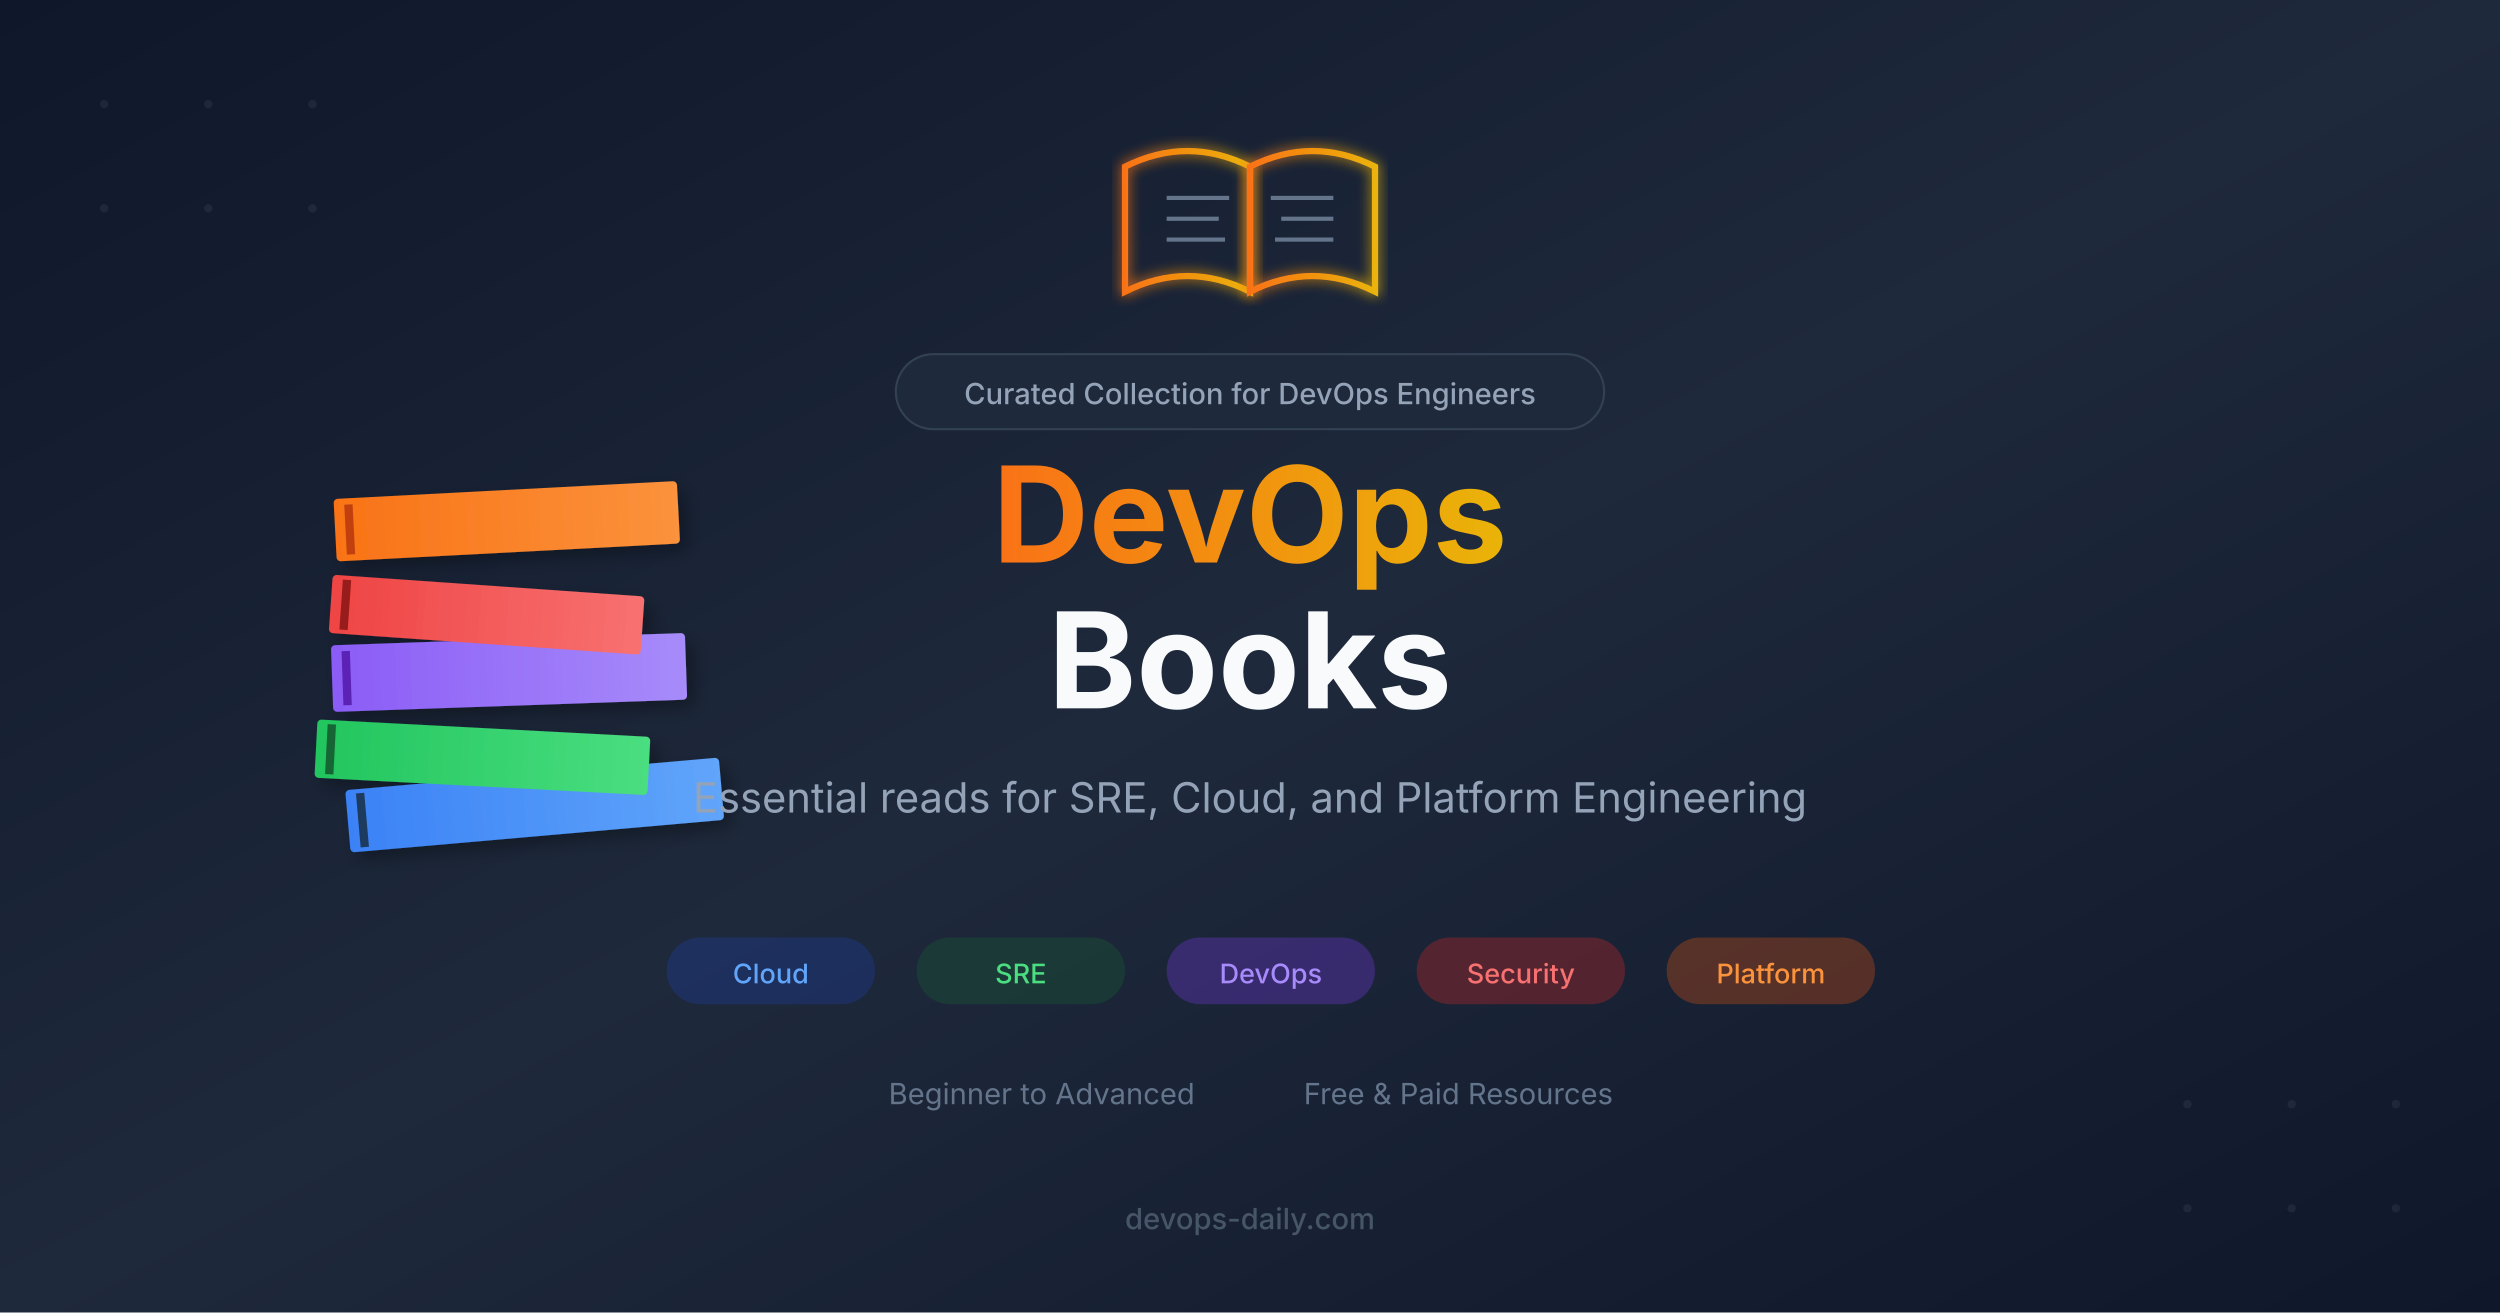
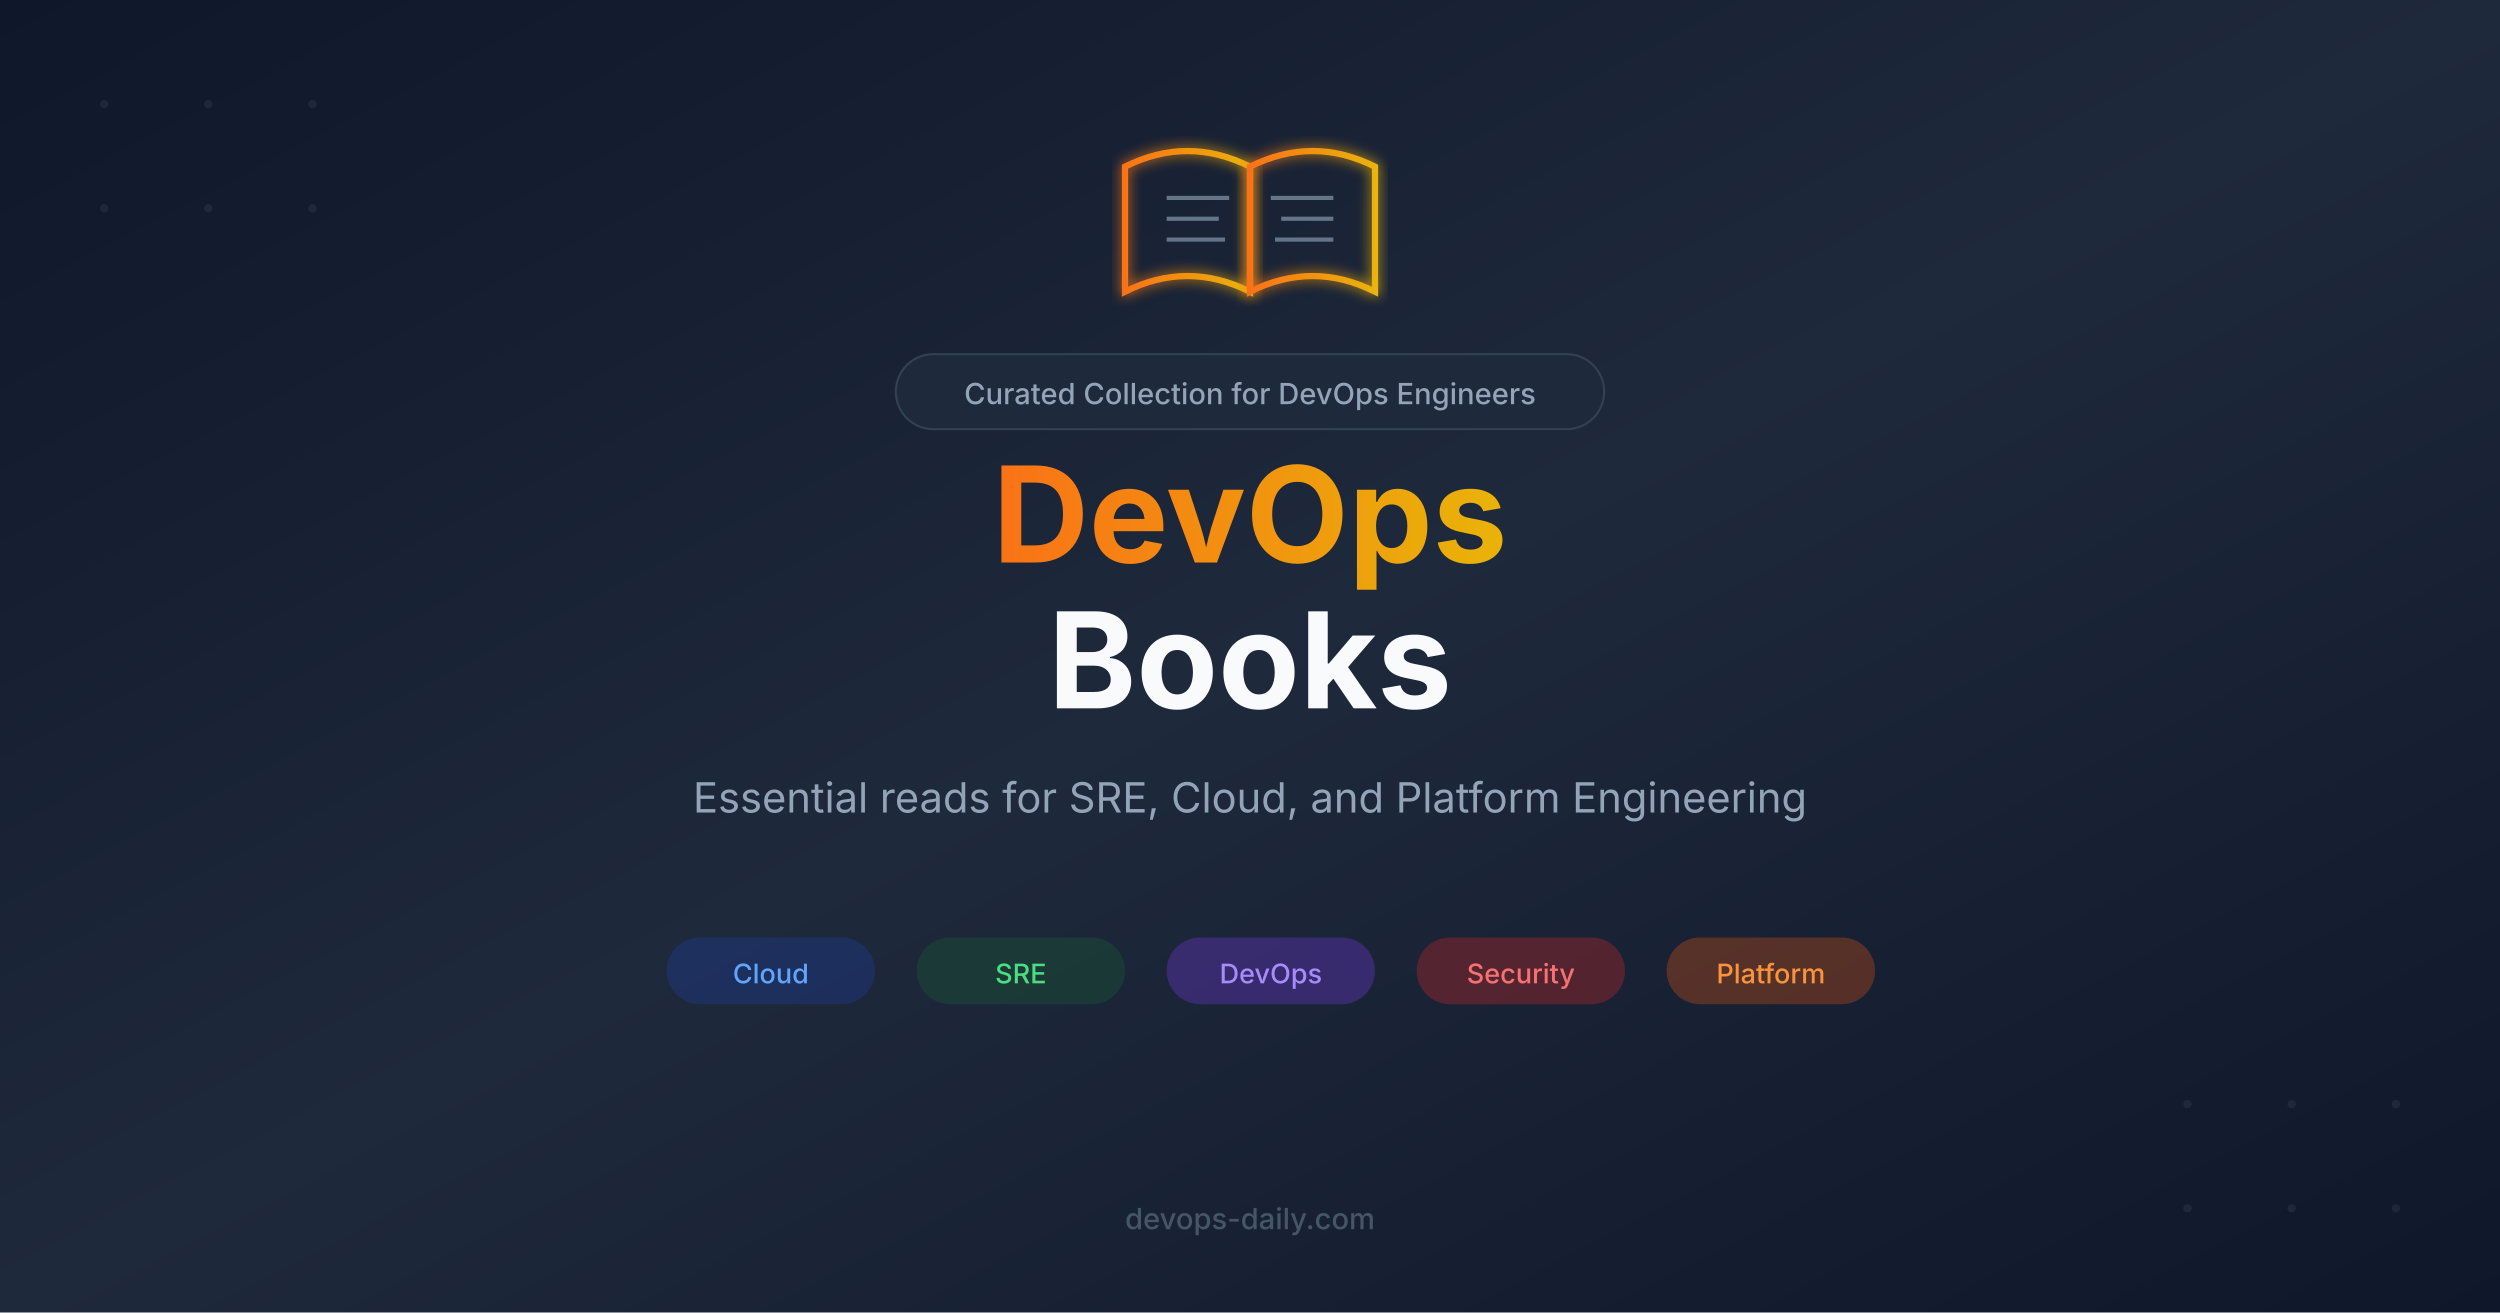
<svg xmlns="http://www.w3.org/2000/svg" width="1200" height="630">
  <defs>
    <linearGradient id="bgGradient" x1="0%" y1="0%" x2="100%" y2="100%">
      <stop offset="0%" style="stop-color:#0f172a;stop-opacity:1" />
      <stop offset="50%" style="stop-color:#1e293b;stop-opacity:1" />
      <stop offset="100%" style="stop-color:#0f172a;stop-opacity:1" />
    </linearGradient>
    <linearGradient id="titleGradient" x1="0%" y1="0%" x2="100%" y2="0%">
      <stop offset="0%" style="stop-color:#f97316;stop-opacity:1" />
      <stop offset="100%" style="stop-color:#eab308;stop-opacity:1" />
    </linearGradient>
    <linearGradient id="book1" x1="0%" y1="0%" x2="100%" y2="0%">
      <stop offset="0%" style="stop-color:#3b82f6;stop-opacity:1" />
      <stop offset="100%" style="stop-color:#60a5fa;stop-opacity:1" />
    </linearGradient>
    <linearGradient id="book2" x1="0%" y1="0%" x2="100%" y2="0%">
      <stop offset="0%" style="stop-color:#22c55e;stop-opacity:1" />
      <stop offset="100%" style="stop-color:#4ade80;stop-opacity:1" />
    </linearGradient>
    <linearGradient id="book3" x1="0%" y1="0%" x2="100%" y2="0%">
      <stop offset="0%" style="stop-color:#8b5cf6;stop-opacity:1" />
      <stop offset="100%" style="stop-color:#a78bfa;stop-opacity:1" />
    </linearGradient>
    <linearGradient id="book4" x1="0%" y1="0%" x2="100%" y2="0%">
      <stop offset="0%" style="stop-color:#ef4444;stop-opacity:1" />
      <stop offset="100%" style="stop-color:#f87171;stop-opacity:1" />
    </linearGradient>
    <linearGradient id="book5" x1="0%" y1="0%" x2="100%" y2="0%">
      <stop offset="0%" style="stop-color:#f97316;stop-opacity:1" />
      <stop offset="100%" style="stop-color:#fb923c;stop-opacity:1" />
    </linearGradient>
    <filter id="glow">
      <feGaussianBlur stdDeviation="3" result="coloredBlur" />
      <feMerge>
        <feMergeNode in="coloredBlur" />
        <feMergeNode in="SourceGraphic" />
      </feMerge>
    </filter>
    <filter id="shadow">
      <feDropShadow dx="4" dy="4" stdDeviation="4" flood-opacity="0.3" />
    </filter>
  </defs>
  <rect width="1200" height="630" fill="url(#bgGradient)" />
  <g opacity="0.1">
    <circle cx="50" cy="50" r="2" fill="#94a3b8" />
    <circle cx="100" cy="50" r="2" fill="#94a3b8" />
    <circle cx="150" cy="50" r="2" fill="#94a3b8" />
    <circle cx="50" cy="100" r="2" fill="#94a3b8" />
    <circle cx="100" cy="100" r="2" fill="#94a3b8" />
    <circle cx="150" cy="100" r="2" fill="#94a3b8" />
    <circle cx="1050" cy="530" r="2" fill="#94a3b8" />
    <circle cx="1100" cy="530" r="2" fill="#94a3b8" />
    <circle cx="1150" cy="530" r="2" fill="#94a3b8" />
    <circle cx="1050" cy="580" r="2" fill="#94a3b8" />
    <circle cx="1100" cy="580" r="2" fill="#94a3b8" />
    <circle cx="1150" cy="580" r="2" fill="#94a3b8" />
  </g>
-   <g transform="translate(150, 200)" filter="url(#shadow)">
-     <rect x="0" y="180" width="180" height="30" rx="2" fill="url(#book1)" transform="rotate(-5)" />
-     <rect x="5" y="182" width="4" height="26" fill="#1e3a5f" transform="rotate(-5)" />
-     <rect x="10" y="145" width="160" height="28" rx="2" fill="url(#book2)" transform="rotate(3)" />
-     <rect x="15" y="147" width="4" height="24" fill="#166534" transform="rotate(3)" />
-     <rect x="5" y="110" width="170" height="32" rx="2" fill="url(#book3)" transform="rotate(-2)" />
-     <rect x="10" y="113" width="4" height="26" fill="#5b21b6" transform="rotate(-2)" />
-     <rect x="15" y="75" width="150" height="28" rx="2" fill="url(#book4)" transform="rotate(4)" />
-     <rect x="20" y="77" width="4" height="24" fill="#991b1b" transform="rotate(4)" />
-     <rect x="8" y="40" width="165" height="30" rx="2" fill="url(#book5)" transform="rotate(-3)" />
-     <rect x="13" y="43" width="4" height="24" fill="#c2410c" transform="rotate(-3)" />
-   </g>
  <g transform="translate(540, 70)">
    <path d="M60 10 L60 70 C40 60 20 60 0 70 L0 10 C20 0 40 0 60 10 Z" fill="none" stroke="url(#titleGradient)" stroke-width="3" filter="url(#glow)" />
    <path d="M60 10 L60 70 C80 60 100 60 120 70 L120 10 C100 0 80 0 60 10 Z" fill="none" stroke="url(#titleGradient)" stroke-width="3" filter="url(#glow)" />
    <line x1="20" y1="25" x2="50" y2="25" stroke="#64748b" stroke-width="2" />
    <line x1="20" y1="35" x2="45" y2="35" stroke="#64748b" stroke-width="2" />
    <line x1="20" y1="45" x2="48" y2="45" stroke="#64748b" stroke-width="2" />
    <line x1="70" y1="25" x2="100" y2="25" stroke="#64748b" stroke-width="2" />
    <line x1="75" y1="35" x2="100" y2="35" stroke="#64748b" stroke-width="2" />
    <line x1="72" y1="45" x2="100" y2="45" stroke="#64748b" stroke-width="2" />
  </g>
  <rect x="430" y="170" width="340" height="36" rx="18" fill="#1e293b" stroke="#334155" stroke-width="1" />
  <text x="600" y="194" font-family="system-ui, -apple-system, sans-serif" font-size="14" font-weight="500" fill="#94a3b8" text-anchor="middle">Curated Collection for DevOps Engineers</text>
  <text x="600" y="270" font-family="system-ui, -apple-system, sans-serif" font-size="64" font-weight="700" fill="url(#titleGradient)" text-anchor="middle">DevOps</text>
  <text x="600" y="340" font-family="system-ui, -apple-system, sans-serif" font-size="64" font-weight="700" fill="#f8fafc" text-anchor="middle">Books</text>
  <text x="600" y="390" font-family="system-ui, -apple-system, sans-serif" font-size="20" fill="#94a3b8" text-anchor="middle">Essential reads for SRE, Cloud, and Platform Engineering</text>
  <g transform="translate(600, 450)">
    <rect x="-280" y="0" width="100" height="32" rx="16" fill="#1e40af" opacity="0.3" />
    <text x="-230" y="22" font-family="system-ui, -apple-system, sans-serif" font-size="13" font-weight="500" fill="#60a5fa" text-anchor="middle">Cloud</text>
    <rect x="-160" y="0" width="100" height="32" rx="16" fill="#166534" opacity="0.3" />
    <text x="-110" y="22" font-family="system-ui, -apple-system, sans-serif" font-size="13" font-weight="500" fill="#4ade80" text-anchor="middle">SRE</text>
    <rect x="-40" y="0" width="100" height="32" rx="16" fill="#7c3aed" opacity="0.3" />
    <text x="10" y="22" font-family="system-ui, -apple-system, sans-serif" font-size="13" font-weight="500" fill="#a78bfa" text-anchor="middle">DevOps</text>
    <rect x="80" y="0" width="100" height="32" rx="16" fill="#dc2626" opacity="0.3" />
    <text x="130" y="22" font-family="system-ui, -apple-system, sans-serif" font-size="13" font-weight="500" fill="#f87171" text-anchor="middle">Security</text>
    <rect x="200" y="0" width="100" height="32" rx="16" fill="#ea580c" opacity="0.3" />
    <text x="250" y="22" font-family="system-ui, -apple-system, sans-serif" font-size="13" font-weight="500" fill="#fb923c" text-anchor="middle">Platform</text>
  </g>
-   <g transform="translate(600, 530)">
-     <text x="-100" y="0" font-family="system-ui, -apple-system, sans-serif" font-size="14" fill="#64748b" text-anchor="middle">Beginner to Advanced</text>
-     <text x="100" y="0" font-family="system-ui, -apple-system, sans-serif" font-size="14" fill="#64748b" text-anchor="middle">Free &amp; Paid Resources</text>
-   </g>
  <text x="600" y="590" font-family="system-ui, -apple-system, sans-serif" font-size="14" font-weight="500" fill="#475569" text-anchor="middle">devops-daily.com</text>
</svg>
